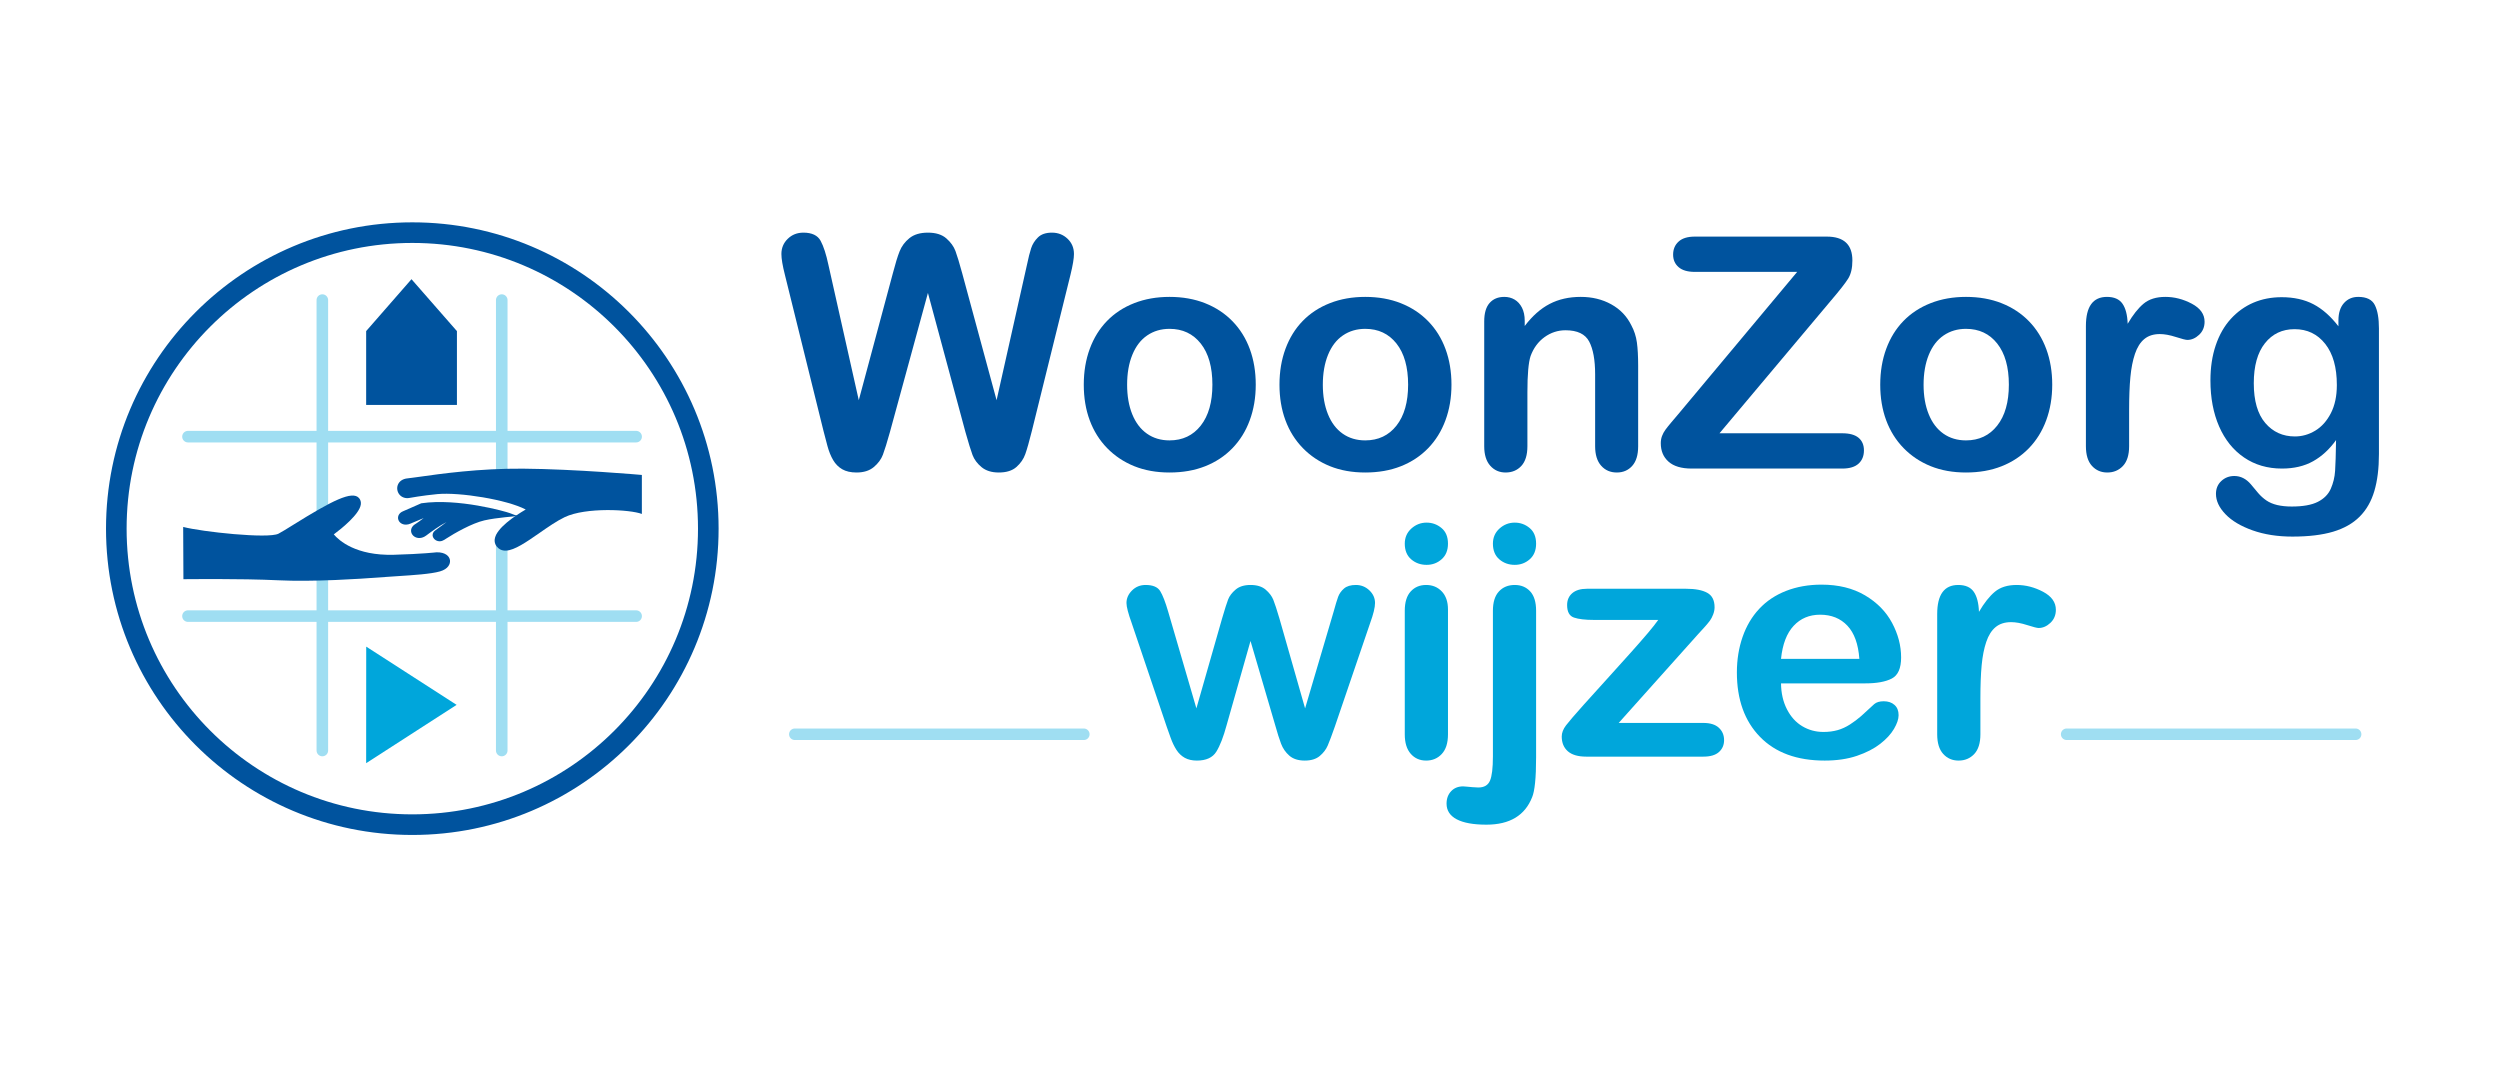
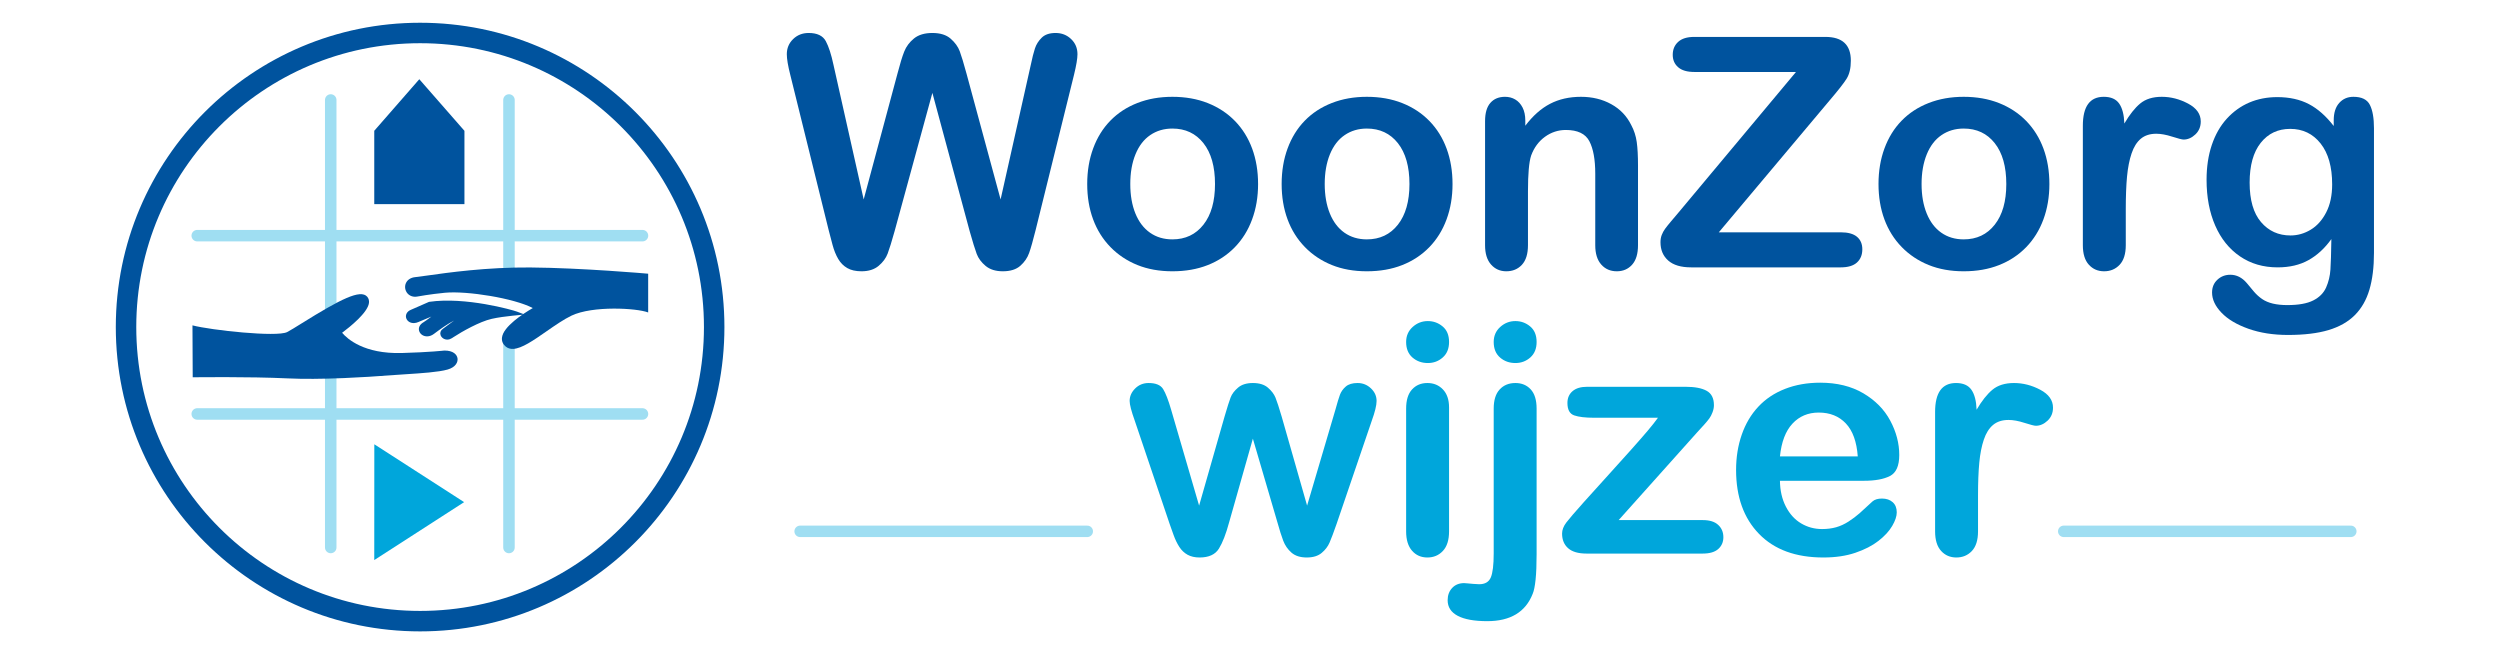
- <svg xmlns="http://www.w3.org/2000/svg" width="100%" height="100%" viewBox="0 0 324 138" version="1.1" xml:space="preserve" style="fill-rule:evenodd;clip-rule:evenodd;stroke-miterlimit:10;">
-   <g transform="matrix(1,0,0,1,-83.434,-7.10543e-14)">
+ <svg xmlns="http://www.w3.org/2000/svg" viewBox="5.466 24.804 313.668 82.073" width="313.668px" height="82.073px">
+   <g transform="matrix(0.961828, 0, 0, 0.961828, -73.46845, -0.057807)">
    <g transform="matrix(0,1,1,0,136.869,30.1521)">
      <ellipse cx="38.361" cy="0" rx="38.363" ry="38.361" style="fill:none;stroke:rgb(0,83,158);stroke-width:2.67px;" />
    </g>
    <g transform="matrix(0,1,1,0,154.398,68.0786)">
      <path d="M-29.188,-29.188L29.188,-29.188" style="fill:none;fill-rule:nonzero;stroke:rgb(159,222,242);stroke-width:1.5px;stroke-linecap:round;stroke-linejoin:round;" />
    </g>
    <g transform="matrix(0,1,1,0,162.291,83.4359)">
      <path d="M-13.831,-13.831L13.831,-13.831" style="fill:none;fill-rule:nonzero;stroke:rgb(159,222,242);stroke-width:1.5px;stroke-linecap:round;stroke-linejoin:round;" />
    </g>
    <g transform="matrix(0,1,1,0,159.503,49.9331)">
      <path d="M-11.042,-11.042L11.042,-11.042" style="fill:none;fill-rule:nonzero;stroke:rgb(159,222,242);stroke-width:1.5px;stroke-linecap:round;stroke-linejoin:round;" />
    </g>
    <g transform="matrix(1,0,0,1,107.796,79.8476)">
      <path d="M0,0L58.08,0" style="fill:none;fill-rule:nonzero;stroke:rgb(159,222,242);stroke-width:1.5px;stroke-linecap:round;stroke-linejoin:round;" />
    </g>
    <g transform="matrix(1,0,0,1,107.796,56.5898)">
      <path d="M0,0L58.08,0" style="fill:none;fill-rule:nonzero;stroke:rgb(159,222,242);stroke-width:1.5px;stroke-linecap:round;stroke-linejoin:round;" />
    </g>
    <g transform="matrix(1,0,0,1,136.763,52.4775)">
      <path d="M0,-16.294L-5.875,-9.568L-5.875,0L5.889,0L5.889,-9.564L0,-16.294Z" style="fill:rgb(0,83,158);fill-rule:nonzero;" />
    </g>
    <g transform="matrix(1,0,0,1,130.888,83.8032)">
      <path d="M0,15.104L11.723,7.547L0.008,0L0,15.104Z" style="fill:rgb(0,166,219);fill-rule:nonzero;" />
    </g>
    <g transform="matrix(1,0,0,1,107.205,63.7644)">
      <path d="M0,11.299C0.347,11.305 7.161,11.196 12.44,11.445C14.405,11.537 16.843,11.522 19.726,11.403C21.761,11.318 24.021,11.182 26.491,10.991L26.702,10.977C27.056,10.949 27.464,10.924 27.907,10.895C29.759,10.776 32.063,10.629 33.245,10.291C34.319,9.984 34.616,9.311 34.544,8.828C34.474,8.35 33.991,7.796 32.81,7.813C32.794,7.816 30.97,8.03 27.255,8.135C22.343,8.264 20.165,6.289 19.489,5.492C20.505,4.735 22.827,2.877 22.993,1.605C23.03,1.297 22.956,1.02 22.771,0.8C21.903,-0.238 19.224,1.144 14.255,4.24C13.409,4.766 12.679,5.221 12.317,5.403C10.972,6.082 2.384,5.159 -0.031,4.526L0,11.299Z" style="fill:rgb(0,83,158);fill-rule:nonzero;" />
    </g>
    <g transform="matrix(1,0,0,1,166.619,65.4643)">
      <path d="M0,1.144C-1.492,0.566 -7.257,0.246 -10.001,1.558C-11.017,2.044 -12.163,2.841 -13.272,3.611C-14.966,4.789 -16.485,5.845 -17.61,5.898C-17.989,5.914 -18.321,5.818 -18.603,5.576C-18.958,5.269 -19.12,4.873 -19.071,4.433C-18.913,2.997 -16.372,1.338 -15.052,0.568C-17.497,-0.713 -23.597,-1.695 -26.493,-1.429C-28.46,-1.241 -30.093,-0.936 -30.108,-0.934C-30.63,-0.833 -31.122,-1.001 -31.427,-1.378C-31.716,-1.739 -31.79,-2.239 -31.612,-2.659C-31.417,-3.12 -30.964,-3.414 -30.366,-3.468C-30.067,-3.496 -29.558,-3.567 -28.876,-3.665C-26.149,-4.051 -21.081,-4.77 -15.397,-4.726C-8.636,-4.672 -0.068,-3.92 0,-3.911L0,1.144Z" style="fill:rgb(0,83,158);fill-rule:nonzero;" />
    </g>
    <g transform="matrix(1,0,0,1,149.491,68.2111)">
      <path d="M0,-1.717C-0.557,-1.928 -6.719,-3.674 -11.424,-2.99L-11.486,-2.975C-11.943,-2.778 -12.406,-2.571 -12.805,-2.395C-13.26,-2.192 -13.629,-2.028 -13.809,-1.957C-14.398,-1.719 -14.525,-1.256 -14.455,-0.936C-14.357,-0.49 -13.928,-0.197 -13.404,-0.219C-13.225,-0.227 -13.035,-0.272 -12.846,-0.354L-12.639,-0.444C-12.283,-0.598 -11.764,-0.821 -11.15,-1.067C-11.191,-1.037 -11.236,-1.004 -11.275,-0.975C-11.615,-0.715 -11.939,-0.471 -12.186,-0.322C-12.664,-0.045 -12.875,0.381 -12.748,0.808C-12.617,1.248 -12.17,1.539 -11.66,1.515C-11.375,1.504 -11.088,1.392 -10.826,1.197C-10.063,0.627 -9.1,-0.084 -8.188,-0.547C-8.512,-0.317 -8.83,-0.082 -9.109,0.129C-9.328,0.293 -9.521,0.437 -9.664,0.541C-9.947,0.74 -10.057,1.053 -9.953,1.353C-9.83,1.711 -9.445,1.957 -9.037,1.937C-8.846,1.929 -8.658,1.865 -8.479,1.752L-8.242,1.599C-7.162,0.896 -4.885,-0.404 -3.283,-0.77C-1.709,-1.133 1.037,-1.326 1.037,-1.326L0,-1.717Z" style="fill:rgb(0,83,158);fill-rule:nonzero;" />
    </g>
  </g>
-   <g transform="matrix(2.33311,0,0,2.33311,-118.841,-68.8087)">
+   <g transform="matrix(2.24405, 0, 0, 2.24405, -107.5239, -66.23993)">
    <g transform="matrix(1,0,0,1,-75.5077,-274.466)">
      <path d="M180.072,327.955L177.989,320.23L175.879,327.955C175.715,328.541 175.585,328.962 175.488,329.217C175.392,329.472 175.223,329.7 174.983,329.902C174.743,330.104 174.423,330.205 174.025,330.205C173.703,330.205 173.438,330.145 173.23,330.025C173.022,329.905 172.853,329.735 172.724,329.515C172.595,329.296 172.49,329.035 172.408,328.733C172.326,328.432 172.252,328.152 172.188,327.894L170.043,319.219C169.915,318.715 169.85,318.331 169.85,318.068C169.85,317.734 169.967,317.452 170.202,317.224C170.436,316.995 170.726,316.881 171.072,316.881C171.546,316.881 171.866,317.034 172.03,317.338C172.194,317.643 172.337,318.085 172.46,318.665L174.148,326.189L176.038,319.149C176.178,318.61 176.304,318.2 176.416,317.918C176.527,317.637 176.709,317.394 176.96,317.189C177.212,316.984 177.555,316.881 177.989,316.881C178.428,316.881 178.77,316.988 179.013,317.202C179.256,317.416 179.424,317.649 179.518,317.901C179.612,318.153 179.738,318.569 179.896,319.149L181.803,326.189L183.491,318.665C183.573,318.273 183.65,317.965 183.724,317.743C183.797,317.52 183.923,317.321 184.102,317.145C184.28,316.969 184.54,316.881 184.879,316.881C185.219,316.881 185.508,316.994 185.745,317.22C185.982,317.445 186.101,317.728 186.101,318.068C186.101,318.308 186.037,318.692 185.908,319.219L183.763,327.894C183.617,328.48 183.495,328.909 183.398,329.182C183.302,329.454 183.138,329.693 182.906,329.898C182.675,330.103 182.348,330.205 181.926,330.205C181.528,330.205 181.209,330.106 180.968,329.907C180.728,329.707 180.561,329.483 180.467,329.234C180.374,328.985 180.242,328.559 180.072,327.955Z" style="fill:rgb(0,83,158);fill-rule:nonzero;" />
      <path d="M196.199,325.327C196.199,326.042 196.088,326.702 195.865,327.305C195.643,327.909 195.32,328.427 194.898,328.861C194.477,329.294 193.973,329.627 193.387,329.858C192.801,330.09 192.142,330.205 191.409,330.205C190.683,330.205 190.029,330.088 189.449,329.854C188.869,329.619 188.367,329.284 187.942,328.848C187.517,328.411 187.195,327.895 186.975,327.301C186.755,326.706 186.646,326.048 186.646,325.327C186.646,324.601 186.757,323.936 186.98,323.332C187.202,322.729 187.522,322.213 187.938,321.786C188.354,321.358 188.857,321.028 189.449,320.797C190.041,320.565 190.694,320.45 191.409,320.45C192.136,320.45 192.795,320.567 193.387,320.801C193.979,321.036 194.485,321.369 194.907,321.803C195.329,322.237 195.65,322.752 195.87,323.35C196.089,323.948 196.199,324.607 196.199,325.327ZM193.791,325.327C193.791,324.349 193.576,323.587 193.145,323.042C192.714,322.497 192.136,322.225 191.409,322.225C190.94,322.225 190.527,322.347 190.17,322.59C189.813,322.833 189.537,323.192 189.344,323.666C189.15,324.141 189.054,324.695 189.054,325.327C189.054,325.954 189.149,326.502 189.339,326.971C189.53,327.44 189.802,327.799 190.157,328.048C190.511,328.297 190.929,328.421 191.409,328.421C192.136,328.421 192.714,328.147 193.145,327.599C193.576,327.052 193.791,326.294 193.791,325.327Z" style="fill:rgb(0,83,158);fill-rule:nonzero;" />
      <path d="M207.071,325.327C207.071,326.042 206.96,326.702 206.737,327.305C206.514,327.909 206.192,328.427 205.77,328.861C205.348,329.294 204.844,329.627 204.258,329.858C203.672,330.09 203.013,330.205 202.281,330.205C201.554,330.205 200.901,330.088 200.321,329.854C199.741,329.619 199.238,329.284 198.814,328.848C198.389,328.411 198.066,327.895 197.847,327.301C197.627,326.706 197.517,326.048 197.517,325.327C197.517,324.601 197.628,323.936 197.851,323.332C198.074,322.729 198.393,322.213 198.809,321.786C199.225,321.358 199.729,321.028 200.321,320.797C200.913,320.565 201.566,320.45 202.281,320.45C203.007,320.45 203.667,320.567 204.258,320.801C204.85,321.036 205.357,321.369 205.779,321.803C206.201,322.237 206.522,322.752 206.741,323.35C206.961,323.948 207.071,324.607 207.071,325.327ZM204.663,325.327C204.663,324.349 204.447,323.587 204.017,323.042C203.586,322.497 203.007,322.225 202.281,322.225C201.812,322.225 201.399,322.347 201.042,322.59C200.684,322.833 200.409,323.192 200.215,323.666C200.022,324.141 199.925,324.695 199.925,325.327C199.925,325.954 200.021,326.502 200.211,326.971C200.401,327.44 200.674,327.799 201.028,328.048C201.383,328.297 201.8,328.421 202.281,328.421C203.007,328.421 203.586,328.147 204.017,327.599C204.447,327.052 204.663,326.294 204.663,325.327Z" style="fill:rgb(0,83,158);fill-rule:nonzero;" />
      <path d="M211.14,321.777L211.14,322.067C211.562,321.51 212.023,321.101 212.524,320.841C213.025,320.58 213.601,320.45 214.251,320.45C214.884,320.45 215.449,320.587 215.947,320.863C216.445,321.138 216.817,321.528 217.064,322.032C217.222,322.325 217.324,322.641 217.371,322.981C217.418,323.321 217.441,323.754 217.441,324.282L217.441,328.746C217.441,329.227 217.332,329.59 217.112,329.836C216.892,330.082 216.607,330.205 216.255,330.205C215.898,330.205 215.607,330.079 215.385,329.827C215.162,329.576 215.051,329.215 215.051,328.746L215.051,324.747C215.051,323.956 214.941,323.351 214.721,322.932C214.502,322.514 214.064,322.304 213.407,322.304C212.98,322.304 212.59,322.432 212.238,322.686C211.887,322.941 211.629,323.291 211.465,323.737C211.348,324.094 211.289,324.762 211.289,325.741L211.289,328.746C211.289,329.233 211.176,329.598 210.951,329.841C210.725,330.084 210.434,330.205 210.076,330.205C209.731,330.205 209.446,330.079 209.224,329.827C209.001,329.576 208.89,329.215 208.89,328.746L208.89,321.812C208.89,321.355 208.989,321.014 209.189,320.788C209.388,320.562 209.66,320.45 210.006,320.45C210.217,320.45 210.407,320.499 210.577,320.599C210.747,320.699 210.883,320.848 210.986,321.047C211.088,321.246 211.14,321.49 211.14,321.777Z" style="fill:rgb(0,83,158);fill-rule:nonzero;" />
      <path d="M219.656,326.98L226.274,319.061L220.587,319.061C220.189,319.061 219.889,318.973 219.687,318.797C219.484,318.621 219.383,318.39 219.383,318.103C219.383,317.804 219.484,317.562 219.687,317.378C219.889,317.193 220.189,317.101 220.587,317.101L227.918,317.101C228.867,317.101 229.341,317.543 229.341,318.428C229.341,318.85 229.262,319.187 229.104,319.439C228.946,319.691 228.627,320.098 228.146,320.661L221.959,328.026L228.779,328.026C229.183,328.026 229.485,328.109 229.684,328.276C229.883,328.443 229.983,328.676 229.983,328.975C229.983,329.286 229.883,329.532 229.684,329.713C229.485,329.895 229.183,329.986 228.779,329.986L220.412,329.986C219.843,329.986 219.416,329.858 219.129,329.603C218.841,329.348 218.698,329.007 218.698,328.579C218.698,328.433 218.721,328.298 218.768,328.175C218.815,328.052 218.878,327.936 218.957,327.828C219.036,327.72 219.146,327.582 219.287,327.415C219.427,327.248 219.55,327.103 219.656,326.98Z" style="fill:rgb(0,83,158);fill-rule:nonzero;" />
      <path d="M240.442,325.327C240.442,326.042 240.33,326.702 240.108,327.305C239.885,327.909 239.563,328.427 239.141,328.861C238.719,329.294 238.215,329.627 237.629,329.858C237.043,330.09 236.384,330.205 235.651,330.205C234.925,330.205 234.272,330.088 233.692,329.854C233.111,329.619 232.609,329.284 232.184,328.848C231.759,328.411 231.437,327.895 231.217,327.301C230.998,326.706 230.888,326.048 230.888,325.327C230.888,324.601 230.999,323.936 231.222,323.332C231.444,322.729 231.764,322.213 232.18,321.786C232.596,321.358 233.1,321.028 233.692,320.797C234.283,320.565 234.937,320.45 235.651,320.45C236.378,320.45 237.037,320.567 237.629,320.801C238.221,321.036 238.728,321.369 239.15,321.803C239.571,322.237 239.892,322.752 240.112,323.35C240.332,323.948 240.442,324.607 240.442,325.327ZM238.033,325.327C238.033,324.349 237.818,323.587 237.387,323.042C236.957,322.497 236.378,322.225 235.651,322.225C235.183,322.225 234.77,322.347 234.412,322.59C234.055,322.833 233.779,323.192 233.586,323.666C233.393,324.141 233.296,324.695 233.296,325.327C233.296,325.954 233.391,326.502 233.582,326.971C233.772,327.44 234.045,327.799 234.399,328.048C234.754,328.297 235.171,328.421 235.651,328.421C236.378,328.421 236.957,328.147 237.387,327.599C237.818,327.052 238.033,326.294 238.033,325.327Z" style="fill:rgb(0,83,158);fill-rule:nonzero;" />
      <path d="M244.713,326.743L244.713,328.746C244.713,329.233 244.598,329.598 244.37,329.841C244.141,330.084 243.851,330.205 243.5,330.205C243.154,330.205 242.87,330.082 242.647,329.836C242.424,329.59 242.313,329.227 242.313,328.746L242.313,322.067C242.313,320.989 242.703,320.45 243.482,320.45C243.88,320.45 244.168,320.576 244.343,320.827C244.519,321.079 244.616,321.452 244.633,321.944C244.921,321.452 245.215,321.079 245.517,320.827C245.818,320.576 246.221,320.45 246.725,320.45C247.229,320.45 247.718,320.576 248.193,320.827C248.668,321.079 248.905,321.413 248.905,321.829C248.905,322.122 248.804,322.364 248.602,322.555C248.4,322.745 248.181,322.84 247.947,322.84C247.859,322.84 247.647,322.786 247.31,322.678C246.973,322.569 246.675,322.515 246.418,322.515C246.066,322.515 245.779,322.607 245.556,322.792C245.334,322.976 245.161,323.25 245.038,323.614C244.915,323.977 244.83,324.409 244.783,324.91C244.736,325.411 244.713,326.022 244.713,326.743Z" style="fill:rgb(0,83,158);fill-rule:nonzero;" />
      <path d="M258.59,322.207L258.59,329.177C258.59,329.974 258.505,330.66 258.335,331.234C258.165,331.808 257.893,332.283 257.518,332.658C257.143,333.033 256.652,333.311 256.046,333.493C255.439,333.674 254.685,333.765 253.782,333.765C252.956,333.765 252.218,333.649 251.568,333.418C250.917,333.186 250.416,332.888 250.065,332.521C249.713,332.155 249.537,331.779 249.537,331.392C249.537,331.099 249.637,330.86 249.836,330.676C250.035,330.491 250.276,330.399 250.557,330.399C250.908,330.399 251.216,330.554 251.48,330.865C251.609,331.023 251.742,331.182 251.88,331.344C252.017,331.505 252.17,331.642 252.337,331.757C252.504,331.871 252.704,331.956 252.939,332.012C253.173,332.067 253.443,332.095 253.747,332.095C254.368,332.095 254.85,332.009 255.193,331.836C255.536,331.663 255.776,331.421 255.914,331.111C256.051,330.8 256.132,330.468 256.155,330.113C256.179,329.759 256.196,329.189 256.208,328.404C255.839,328.919 255.413,329.312 254.929,329.581C254.446,329.851 253.87,329.986 253.202,329.986C252.4,329.986 251.698,329.781 251.097,329.37C250.497,328.96 250.035,328.386 249.713,327.648C249.391,326.91 249.23,326.057 249.23,325.09C249.23,324.369 249.328,323.719 249.524,323.139C249.72,322.559 250,322.07 250.363,321.671C250.727,321.273 251.146,320.973 251.62,320.77C252.095,320.568 252.616,320.467 253.185,320.467C253.864,320.467 254.453,320.598 254.951,320.858C255.449,321.119 255.912,321.528 256.34,322.084L256.34,321.759C256.34,321.343 256.443,321.021 256.648,320.792C256.853,320.564 257.116,320.45 257.439,320.45C257.901,320.45 258.209,320.6 258.361,320.902C258.514,321.204 258.59,321.639 258.59,322.207ZM251.638,325.248C251.638,326.221 251.85,326.956 252.275,327.454C252.7,327.952 253.249,328.202 253.923,328.202C254.321,328.202 254.698,328.095 255.052,327.881C255.407,327.667 255.695,327.345 255.918,326.914C256.141,326.483 256.252,325.96 256.252,325.345C256.252,324.367 256.037,323.605 255.606,323.06C255.175,322.515 254.609,322.243 253.905,322.243C253.22,322.243 252.671,322.503 252.257,323.025C251.844,323.546 251.638,324.287 251.638,325.248Z" style="fill:rgb(0,83,158);fill-rule:nonzero;" />
      <path d="M191.338,337.946L192.902,343.307L194.326,338.324C194.479,337.802 194.591,337.446 194.665,337.256C194.738,337.065 194.875,336.884 195.078,336.711C195.28,336.538 195.557,336.452 195.908,336.452C196.266,336.452 196.545,336.538 196.748,336.711C196.95,336.884 197.092,337.071 197.174,337.273C197.256,337.475 197.37,337.826 197.517,338.324L198.94,343.307L200.522,337.946C200.628,337.559 200.713,337.279 200.777,337.106C200.842,336.934 200.95,336.781 201.103,336.649C201.255,336.517 201.475,336.452 201.762,336.452C202.049,336.452 202.298,336.551 202.509,336.75C202.72,336.95 202.825,337.184 202.825,337.454C202.825,337.7 202.734,338.072 202.553,338.57L200.593,344.318C200.423,344.804 200.291,345.156 200.197,345.372C200.104,345.589 199.956,345.783 199.753,345.953C199.551,346.122 199.274,346.207 198.923,346.207C198.56,346.207 198.274,346.117 198.066,345.935C197.858,345.753 197.704,345.531 197.604,345.267C197.505,345.003 197.396,344.661 197.279,344.239L195.908,339.563L194.581,344.239C194.405,344.889 194.215,345.38 194.01,345.711C193.805,346.042 193.444,346.207 192.929,346.207C192.665,346.207 192.441,346.156 192.256,346.054C192.072,345.951 191.918,345.805 191.795,345.614C191.672,345.424 191.563,345.198 191.47,344.937C191.376,344.677 191.303,344.47 191.25,344.318L189.308,338.57C189.114,338.031 189.018,337.659 189.018,337.454C189.018,337.196 189.12,336.964 189.325,336.759C189.53,336.554 189.782,336.452 190.081,336.452C190.479,336.452 190.749,336.564 190.89,336.79C191.03,337.016 191.18,337.401 191.338,337.946Z" style="fill:rgb(0,166,219);fill-rule:nonzero;" />
      <path d="M206.877,337.814L206.877,344.748C206.877,345.229 206.763,345.592 206.534,345.838C206.306,346.084 206.016,346.207 205.664,346.207C205.312,346.207 205.027,346.081 204.807,345.829C204.587,345.578 204.477,345.217 204.477,344.748L204.477,337.884C204.477,337.41 204.587,337.052 204.807,336.812C205.027,336.572 205.312,336.452 205.664,336.452C206.016,336.452 206.306,336.572 206.534,336.812C206.763,337.052 206.877,337.386 206.877,337.814ZM205.69,335.335C205.356,335.335 205.071,335.233 204.833,335.028C204.596,334.823 204.477,334.533 204.477,334.158C204.477,333.818 204.599,333.538 204.842,333.318C205.085,333.099 205.368,332.989 205.69,332.989C206.001,332.989 206.276,333.088 206.516,333.288C206.757,333.487 206.877,333.777 206.877,334.158C206.877,334.527 206.76,334.815 206.525,335.023C206.291,335.231 206.013,335.335 205.69,335.335Z" style="fill:rgb(0,166,219);fill-rule:nonzero;" />
      <path d="M211.772,337.884L211.772,346.023C211.772,346.603 211.753,347.076 211.715,347.442C211.677,347.809 211.623,348.074 211.553,348.238C211.154,349.257 210.307,349.767 209.012,349.767C208.286,349.767 207.735,349.667 207.36,349.468C206.985,349.269 206.798,348.979 206.798,348.598C206.798,348.317 206.883,348.087 207.053,347.908C207.222,347.729 207.445,347.64 207.72,347.64C207.756,347.64 207.813,347.644 207.892,347.653C207.971,347.662 208.088,347.672 208.243,347.684C208.399,347.696 208.506,347.702 208.564,347.702C208.887,347.702 209.102,347.576 209.21,347.324C209.319,347.072 209.373,346.621 209.373,345.97L209.373,337.884C209.373,337.41 209.484,337.052 209.707,336.812C209.929,336.572 210.222,336.452 210.586,336.452C210.937,336.452 211.223,336.57 211.443,336.808C211.662,337.045 211.772,337.404 211.772,337.884ZM210.586,335.335C210.252,335.335 209.966,335.233 209.729,335.028C209.491,334.823 209.373,334.533 209.373,334.158C209.373,333.818 209.494,333.538 209.738,333.318C209.981,333.099 210.263,332.989 210.586,332.989C210.896,332.989 211.172,333.088 211.412,333.288C211.652,333.487 211.772,333.777 211.772,334.158C211.772,334.527 211.655,334.815 211.421,335.023C211.186,335.231 210.908,335.335 210.586,335.335Z" style="fill:rgb(0,166,219);fill-rule:nonzero;" />
      <path d="M220.755,339.203L216.36,344.116L221.062,344.116C221.443,344.116 221.73,344.205 221.923,344.384C222.117,344.562 222.214,344.792 222.214,345.074C222.214,345.343 222.118,345.563 221.928,345.733C221.737,345.903 221.449,345.988 221.062,345.988L214.558,345.988C214.101,345.988 213.76,345.888 213.534,345.689C213.309,345.49 213.196,345.217 213.196,344.871C213.196,344.666 213.275,344.46 213.433,344.252C213.591,344.044 213.92,343.662 214.418,343.105C214.945,342.519 215.424,341.989 215.855,341.514C216.285,341.039 216.685,340.596 217.054,340.183C217.423,339.769 217.73,339.419 217.973,339.132C218.216,338.845 218.411,338.599 218.557,338.394L214.989,338.394C214.497,338.394 214.125,338.35 213.873,338.262C213.621,338.174 213.495,337.943 213.495,337.568C213.495,337.292 213.59,337.073 213.78,336.909C213.971,336.745 214.242,336.663 214.593,336.663L220.104,336.663C220.614,336.663 221.005,336.737 221.278,336.887C221.55,337.036 221.686,337.304 221.686,337.691C221.686,337.82 221.66,337.953 221.607,338.091C221.554,338.228 221.496,338.341 221.431,338.429C221.367,338.517 221.279,338.624 221.168,338.75C221.056,338.876 220.919,339.027 220.755,339.203Z" style="fill:rgb(0,166,219);fill-rule:nonzero;" />
      <path d="M230.071,341.918L225.377,341.918C225.383,342.463 225.493,342.944 225.707,343.36C225.921,343.776 226.205,344.089 226.56,344.3C226.914,344.511 227.305,344.617 227.733,344.617C228.02,344.617 228.282,344.583 228.52,344.516C228.757,344.448 228.987,344.343 229.21,344.199C229.432,344.056 229.637,343.902 229.825,343.738C230.012,343.574 230.255,343.351 230.554,343.07C230.677,342.964 230.853,342.912 231.082,342.912C231.328,342.912 231.527,342.979 231.679,343.114C231.832,343.248 231.908,343.439 231.908,343.685C231.908,343.902 231.823,344.155 231.653,344.445C231.483,344.735 231.227,345.014 230.884,345.28C230.541,345.547 230.11,345.768 229.592,345.944C229.073,346.12 228.477,346.207 227.803,346.207C226.262,346.207 225.064,345.768 224.209,344.889C223.353,344.01 222.925,342.818 222.925,341.312C222.925,340.603 223.031,339.945 223.242,339.339C223.453,338.732 223.76,338.212 224.165,337.779C224.569,337.345 225.067,337.013 225.659,336.781C226.251,336.55 226.907,336.434 227.627,336.434C228.565,336.434 229.369,336.632 230.04,337.027C230.711,337.423 231.213,337.934 231.547,338.561C231.881,339.188 232.048,339.827 232.048,340.477C232.048,341.08 231.876,341.472 231.53,341.65C231.184,341.829 230.698,341.918 230.071,341.918ZM225.377,340.556L229.728,340.556C229.669,339.736 229.448,339.122 229.064,338.715C228.681,338.308 228.175,338.104 227.548,338.104C226.951,338.104 226.46,338.31 226.076,338.724C225.692,339.137 225.46,339.747 225.377,340.556Z" style="fill:rgb(0,166,219);fill-rule:nonzero;" />
      <path d="M236.452,342.745L236.452,344.748C236.452,345.235 236.337,345.6 236.109,345.843C235.88,346.086 235.59,346.207 235.239,346.207C234.893,346.207 234.609,346.084 234.386,345.838C234.164,345.592 234.052,345.229 234.052,344.748L234.052,338.069C234.052,336.991 234.442,336.452 235.221,336.452C235.62,336.452 235.907,336.578 236.082,336.829C236.258,337.081 236.355,337.454 236.372,337.946C236.66,337.454 236.954,337.081 237.256,336.829C237.558,336.578 237.96,336.452 238.464,336.452C238.968,336.452 239.457,336.578 239.932,336.829C240.407,337.081 240.644,337.415 240.644,337.831C240.644,338.124 240.543,338.366 240.341,338.557C240.139,338.747 239.92,338.842 239.686,338.842C239.598,338.842 239.386,338.788 239.049,338.68C238.712,338.571 238.414,338.517 238.157,338.517C237.805,338.517 237.518,338.609 237.295,338.794C237.073,338.978 236.9,339.252 236.777,339.616C236.654,339.979 236.569,340.411 236.522,340.912C236.475,341.413 236.452,342.024 236.452,342.745Z" style="fill:rgb(0,166,219);fill-rule:nonzero;" />
    </g>
    <g transform="matrix(1,0,0,1,95.087,70.2791)">
      <path d="M0,0L16.054,0" style="fill:none;fill-rule:nonzero;stroke:rgb(159,222,242);stroke-width:0.64px;stroke-linecap:round;stroke-linejoin:round;" />
    </g>
    <g transform="matrix(1,0,0,1,165.736,70.2791)">
      <path d="M0,0L16.051,0" style="fill:none;fill-rule:nonzero;stroke:rgb(159,222,242);stroke-width:0.64px;stroke-linecap:round;stroke-linejoin:round;" />
    </g>
  </g>
</svg>
